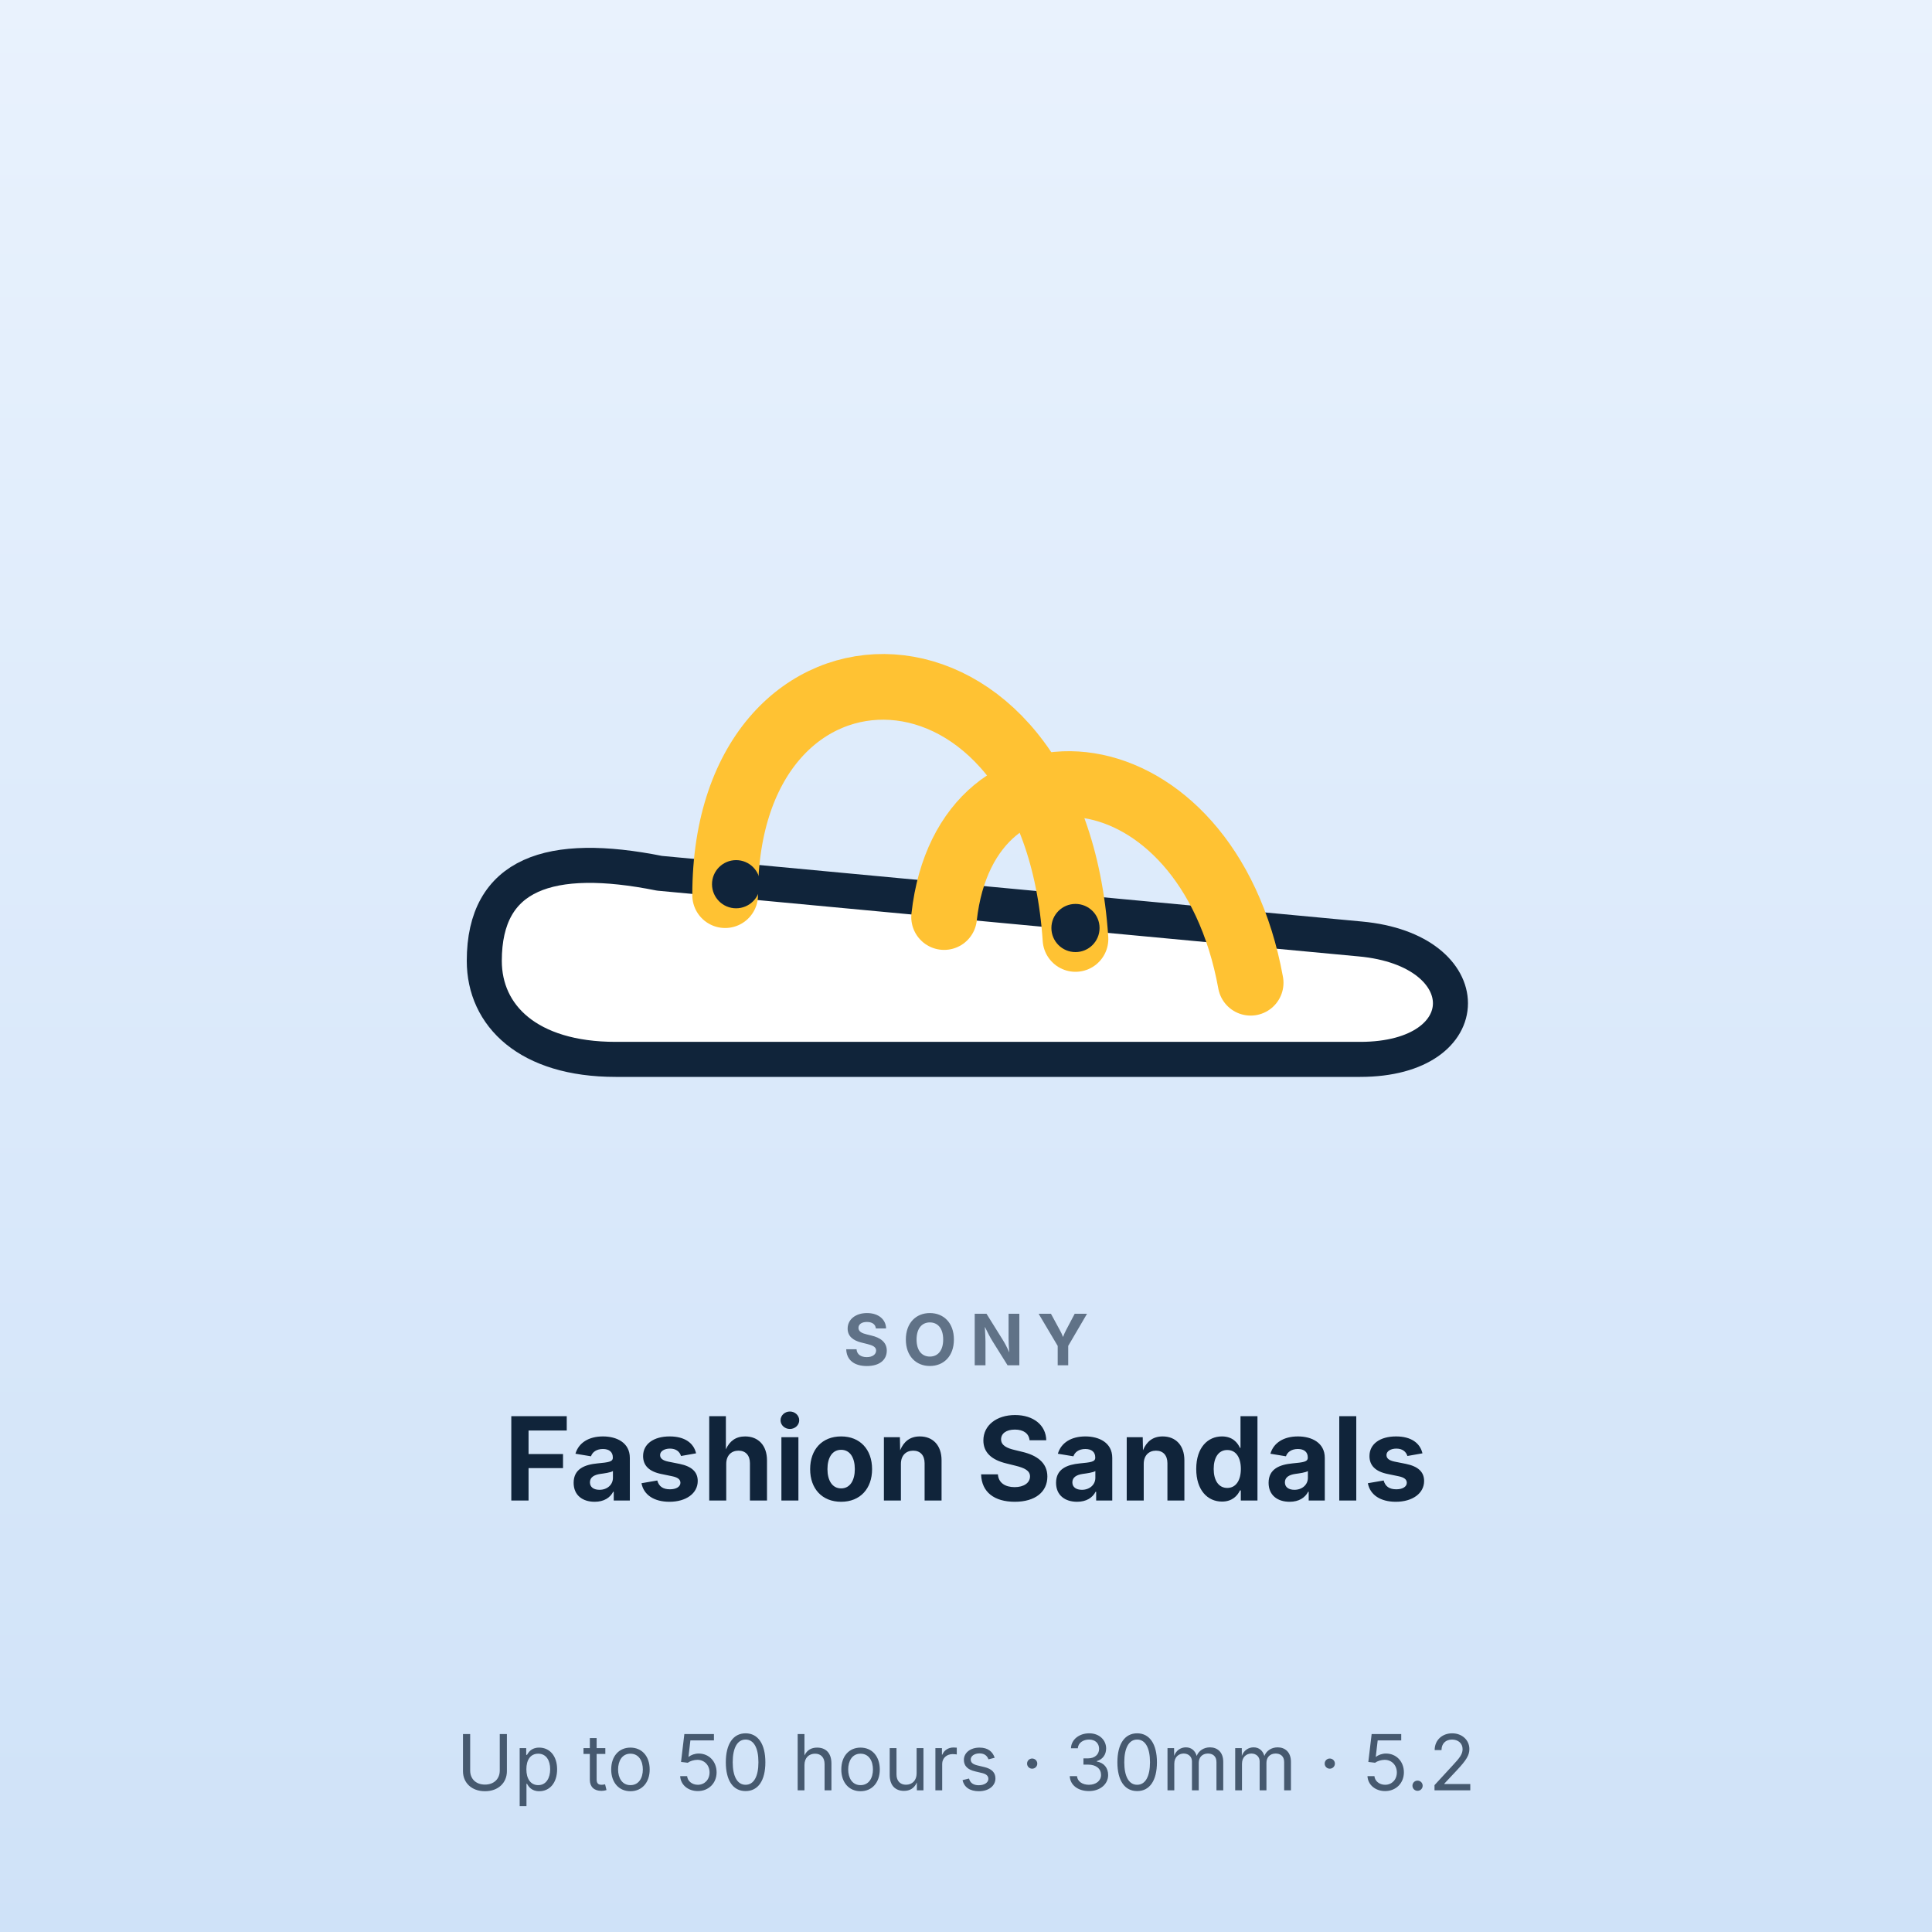
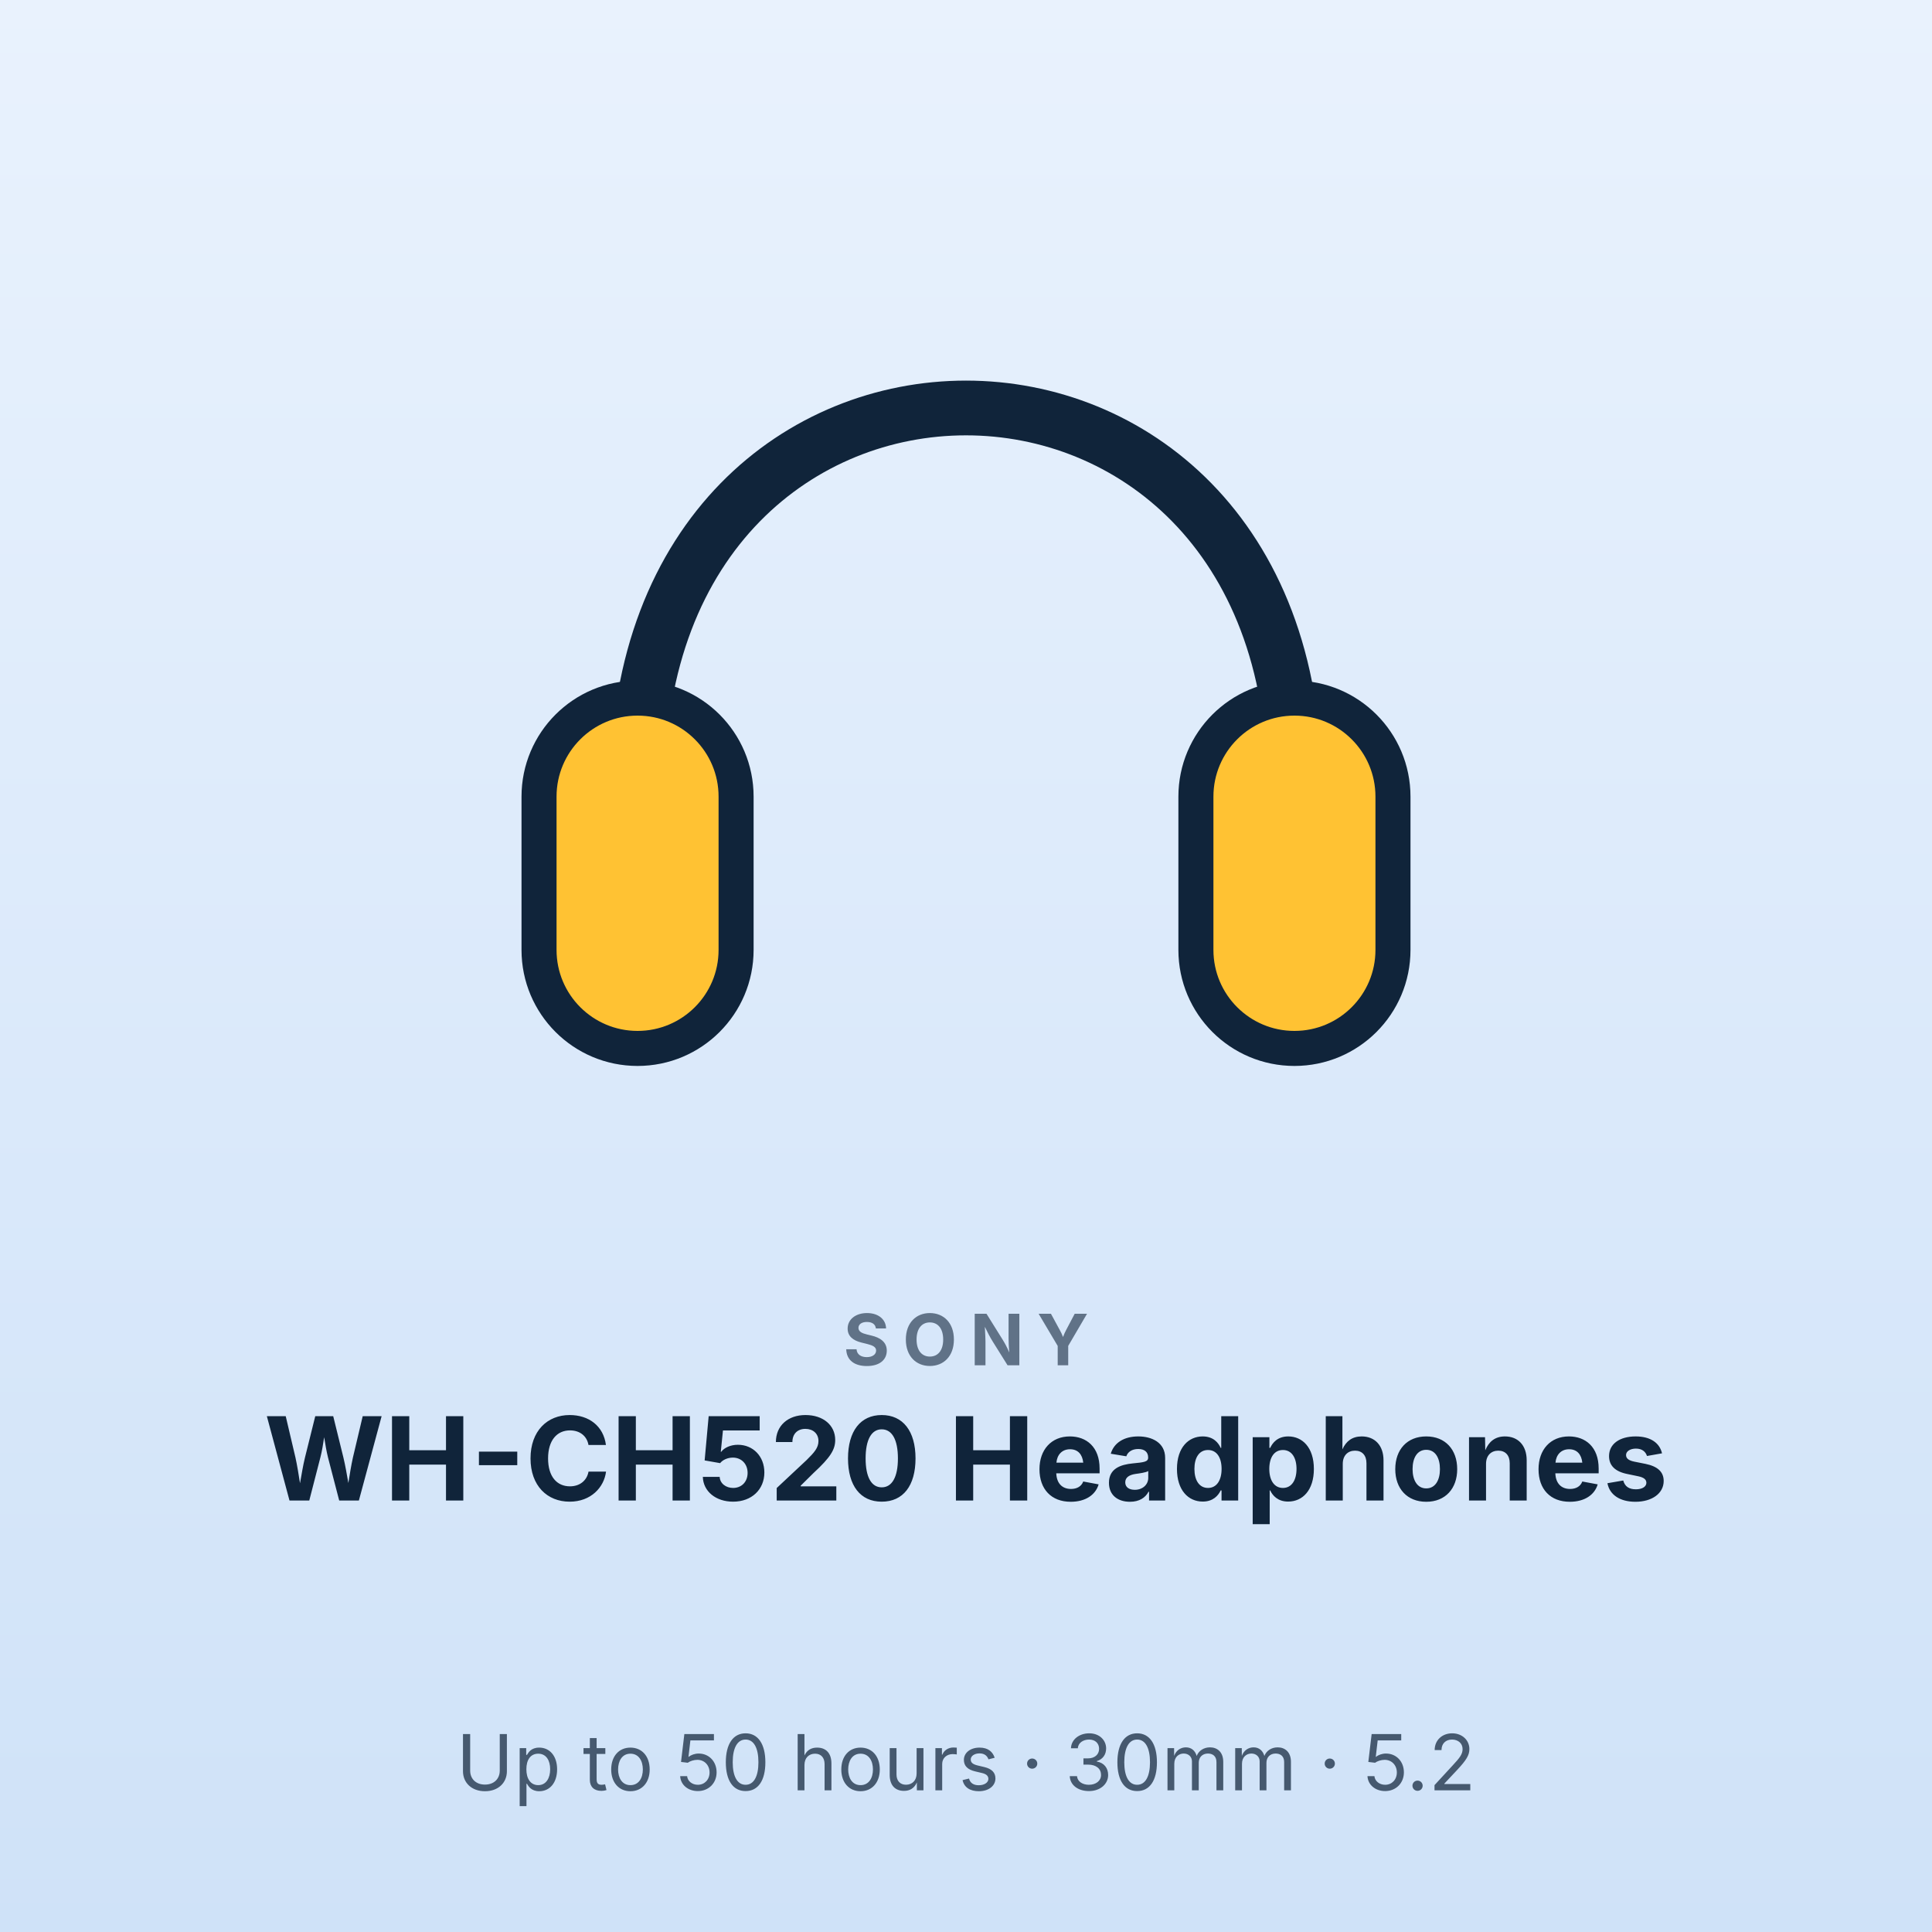
<svg xmlns="http://www.w3.org/2000/svg" viewBox="0 0 600 600" role="img" aria-label="Sony WH-CH520 Wireless Bluetooth Headphones">
  <defs>
    <linearGradient id="g" x1="0" y1="0" x2="0" y2="1">
      <stop offset="0" stop-color="#e9f2fd" />
      <stop offset="1" stop-color="#cfe2f8" />
    </linearGradient>
  </defs>
  <rect width="600" height="600" fill="url(#g)" />
  <g transform="translate(130 40) scale(3.4)">
-     <path d="M6 76 C6 68 12 66 22 68 L86 74 C97 75 97 85 86 85 L18 85 C10 85 6 81 6 76 Z" fill="#fff" stroke="#10243a" stroke-width="3.2" stroke-linejoin="round" stroke-linecap="round" />
-     <path d="M28 70 C28 44 58 44 60 74" fill="none" stroke="#ffc233" stroke-width="6" stroke-linecap="round" />
-     <path d="M48 72 C50 54 72 56 76 78" fill="none" stroke="#ffc233" stroke-width="6" stroke-linecap="round" />
-     <circle cx="29" cy="69" r="2.2" fill="#10243a" stroke="none" />
-     <circle cx="60" cy="73" r="2.2" fill="#10243a" stroke="none" />
+     <path d="M20 60 C20 14 80 14 80 60" fill="none" stroke="#10243a" stroke-width="5" stroke-linecap="round" />
+     <rect x="11" y="52" width="18" height="32" rx="9" fill="#ffc233" stroke="#10243a" stroke-width="3.2" stroke-linejoin="round" stroke-linecap="round" />
+     <rect x="71" y="52" width="18" height="32" rx="9" fill="#ffc233" stroke="#10243a" stroke-width="3.2" stroke-linejoin="round" stroke-linecap="round" />
  </g>
  <text x="300" y="424" text-anchor="middle" font-family="Inter, Arial, sans-serif" font-size="22" font-weight="700" letter-spacing="4" fill="#10243a" opacity=".6">SONY</text>
-   <text x="300" y="466" text-anchor="middle" font-family="Inter, Arial, sans-serif" font-size="36" font-weight="700" fill="#10243a">Fashion Sandals</text>
+   <text x="300" y="466" text-anchor="middle" font-family="Inter, Arial, sans-serif" font-size="36" font-weight="700" fill="#10243a">WH-CH520 Headphones</text>
  <text x="300" y="556" text-anchor="middle" font-family="Inter, Arial, sans-serif" font-size="24" fill="#10243a" opacity=".72">Up to 50 hours  ·  30mm  ·  5.2</text>
</svg>
